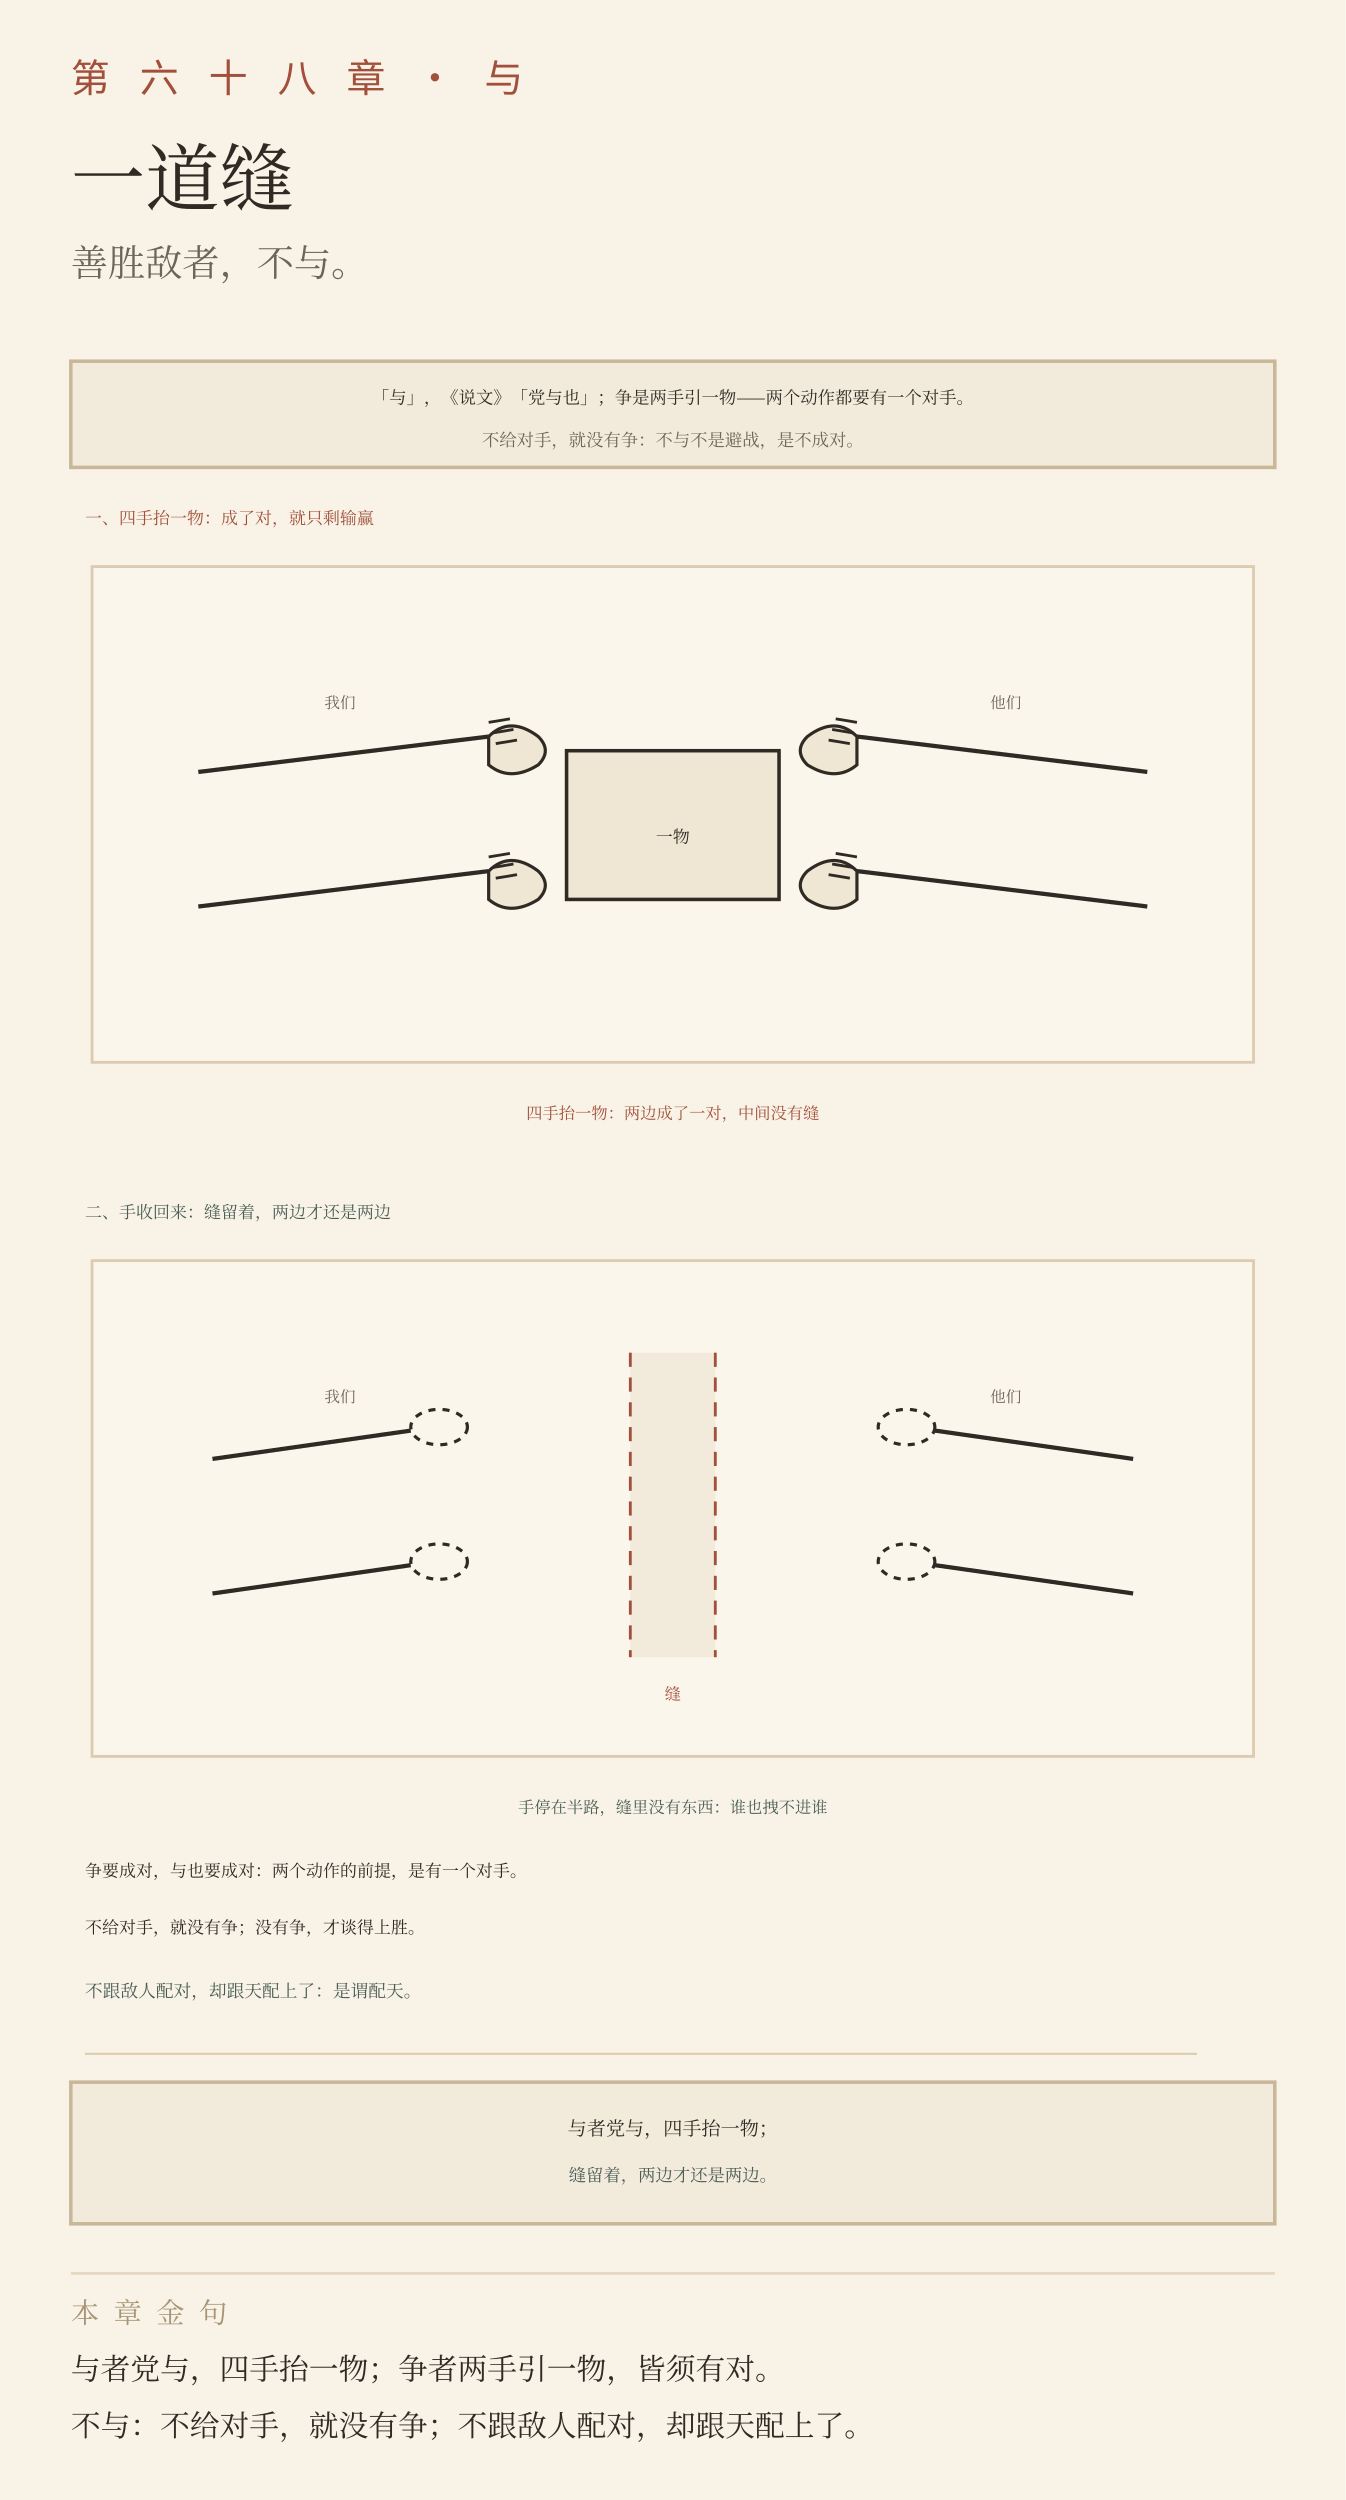
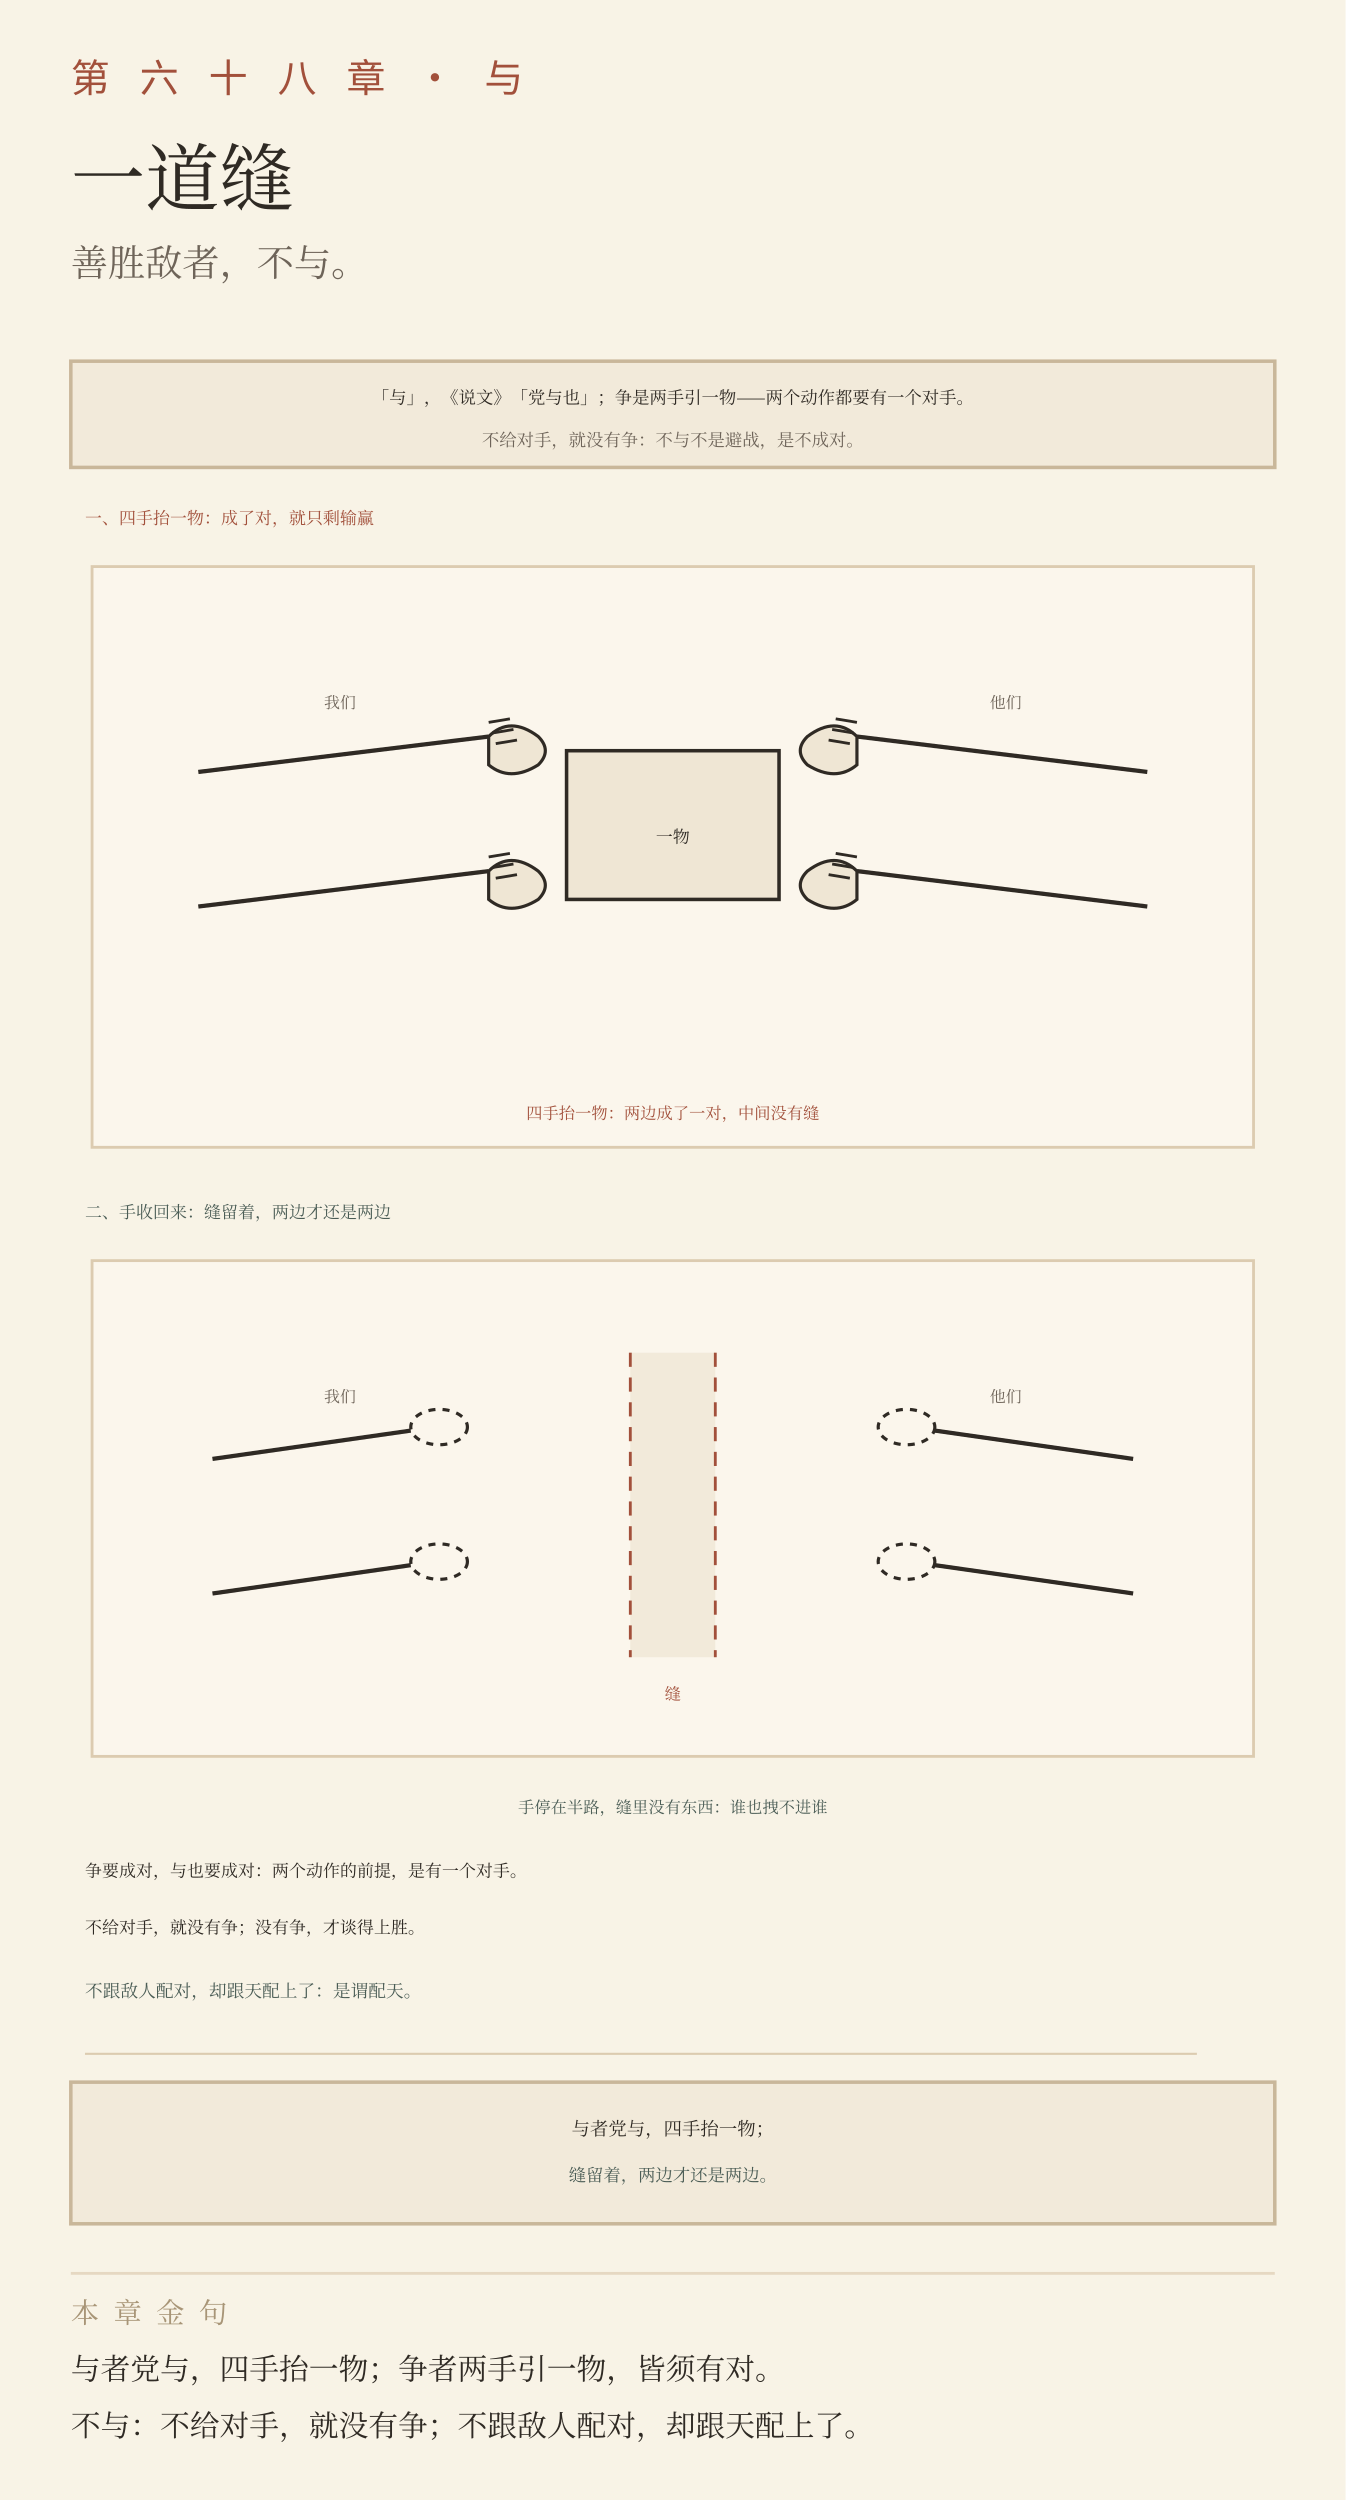
<svg xmlns="http://www.w3.org/2000/svg" viewBox="0 0 380 706" role="img" aria-label="与是党与：四手抬一物就成一对；不与，是留住那条缝" font-family="'Noto Serif CJK SC','Noto Serif SC','Songti SC',serif">
  <defs>
    <marker id="arr" viewBox="0 0 10 10" refX="9" refY="5" markerWidth="6" markerHeight="6" orient="auto">
      <path d="M0 0 L10 5 L0 10 z" fill="#6E6459" />
    </marker>
    <marker id="arr2" viewBox="0 0 10 10" refX="9" refY="5" markerWidth="6" markerHeight="6" orient="auto">
      <path d="M0 0 L10 5 L0 10 z" fill="#4A5C55" />
    </marker>
    <marker id="arrL" viewBox="0 0 10 10" refX="1" refY="5" markerWidth="6" markerHeight="6" orient="auto">
      <path d="M10 0 L0 5 L10 10 z" fill="#4A5C55" />
    </marker>
    <marker id="arrS" viewBox="0 0 10 10" refX="9" refY="5" markerWidth="6" markerHeight="6" orient="auto">
      <path d="M0 0 L10 5 L0 10 z" fill="#A2503B" />
    </marker>
  </defs>
  <rect x="0" y="0" width="380" height="706" fill="#F8F3E6" />
  <text x="20" y="26" font-size="11" fill="#A2503B" font-family="'Noto Sans CJK SC','Noto Sans SC',sans-serif" letter-spacing="3">第 六 十 八 章 · 与</text>
  <text x="20" y="58" font-size="21" fill="#2F2A24">一道缝</text>
  <text x="20" y="78" font-size="10.5" fill="#6E6459">善胜敌者，不与。</text>
  <rect x="20" y="102" width="340" height="30" fill="#F2EADA" stroke="#C9B79A" stroke-width="1.0" />
  <text x="190" y="114" font-size="4.9" fill="#2F2A24" text-anchor="middle">「与」，《说文》「党与也」；争是两手引一物——两个动作都要有一个对手。</text>
  <text x="190" y="126" font-size="4.9" fill="#6E6459" text-anchor="middle">不给对手，就没有争：不与不是避战，是不成对。</text>
  <text x="24" y="148" font-size="4.8" fill="#A2503B">一、四手抬一物：成了对，就只剩输赢</text>
-   <rect x="26" y="160" width="328" height="140" fill="#FBF6EC" stroke="#DCCBB0" stroke-width="0.8" />
+   <rect x="26" y="160" width="328" height="164" fill="#FBF6EC" stroke="#DCCBB0" stroke-width="0.8" />
  <rect x="160" y="212" width="60" height="42" fill="#EFE6D4" stroke="#2F2A24" stroke-width="1.0" />
  <text x="190" y="238" font-size="4.8" fill="#2F2A24" text-anchor="middle">一物</text>
  <line x1="56" y1="218" x2="138" y2="208" stroke="#2F2A24" stroke-width="1.2" />
  <path d="M138,208 q6,-6 14,0 q4,4 0,8 q-8,5 -14,0 Z" fill="#EFE6D4" stroke="#2F2A24" stroke-width="0.9" />
  <line x1="138" y1="204" x2="144" y2="203" stroke="#2F2A24" stroke-width="0.8" />
  <line x1="139" y1="207" x2="145" y2="206" stroke="#2F2A24" stroke-width="0.8" />
  <line x1="140" y1="210" x2="146" y2="209" stroke="#2F2A24" stroke-width="0.8" />
  <line x1="324" y1="218" x2="242" y2="208" stroke="#2F2A24" stroke-width="1.2" />
  <path d="M242,208 q-6,-6 -14,0 q-4,4 0,8 q8,5 14,0 Z" fill="#EFE6D4" stroke="#2F2A24" stroke-width="0.9" />
  <line x1="242" y1="204" x2="236" y2="203" stroke="#2F2A24" stroke-width="0.8" />
  <line x1="241" y1="207" x2="235" y2="206" stroke="#2F2A24" stroke-width="0.8" />
  <line x1="240" y1="210" x2="234" y2="209" stroke="#2F2A24" stroke-width="0.8" />
  <line x1="56" y1="256" x2="138" y2="246" stroke="#2F2A24" stroke-width="1.2" />
  <path d="M138,246 q6,-6 14,0 q4,4 0,8 q-8,5 -14,0 Z" fill="#EFE6D4" stroke="#2F2A24" stroke-width="0.9" />
  <line x1="138" y1="242" x2="144" y2="241" stroke="#2F2A24" stroke-width="0.8" />
  <line x1="139" y1="245" x2="145" y2="244" stroke="#2F2A24" stroke-width="0.8" />
  <line x1="140" y1="248" x2="146" y2="247" stroke="#2F2A24" stroke-width="0.8" />
  <line x1="324" y1="256" x2="242" y2="246" stroke="#2F2A24" stroke-width="1.2" />
  <path d="M242,246 q-6,-6 -14,0 q-4,4 0,8 q8,5 14,0 Z" fill="#EFE6D4" stroke="#2F2A24" stroke-width="0.9" />
  <line x1="242" y1="242" x2="236" y2="241" stroke="#2F2A24" stroke-width="0.8" />
  <line x1="241" y1="245" x2="235" y2="244" stroke="#2F2A24" stroke-width="0.8" />
  <line x1="240" y1="248" x2="234" y2="247" stroke="#2F2A24" stroke-width="0.8" />
-   <text x="96" y="200" font-size="4.4" fill="#6E6459" text-anchor="middle">我们</text>
-   <text x="284" y="200" font-size="4.4" fill="#6E6459" text-anchor="middle">他们</text>
+   <text x="96" y="200" font-size="4.5" fill="#6E6459" text-anchor="middle">我们</text>
+   <text x="284" y="200" font-size="4.5" fill="#6E6459" text-anchor="middle">他们</text>
  <text x="190" y="316" font-size="4.6" fill="#A2503B" text-anchor="middle">四手抬一物：两边成了一对，中间没有缝</text>
  <text x="24" y="344" font-size="4.8" fill="#4A5C55">二、手收回来：缝留着，两边才还是两边</text>
  <rect x="26" y="356" width="328" height="140" fill="#FBF6EC" stroke="#DCCBB0" stroke-width="0.8" />
  <rect x="178" y="382" width="24" height="86" fill="#F2EADA" stroke="none" />
  <line x1="178" y1="382" x2="178" y2="468" stroke="#A2503B" stroke-width="0.8" stroke-dasharray="4 3" />
  <line x1="202" y1="382" x2="202" y2="468" stroke="#A2503B" stroke-width="0.8" stroke-dasharray="4 3" />
  <line x1="60" y1="412" x2="116" y2="404" stroke="#2F2A24" stroke-width="1.2" />
  <ellipse cx="124" cy="403" rx="8" ry="5" fill="none" stroke="#2F2A24" stroke-width="0.9" stroke-dasharray="2 2" />
  <line x1="320" y1="412" x2="264" y2="404" stroke="#2F2A24" stroke-width="1.2" />
  <ellipse cx="256" cy="403" rx="8" ry="5" fill="none" stroke="#2F2A24" stroke-width="0.9" stroke-dasharray="2 2" />
  <line x1="60" y1="450" x2="116" y2="442" stroke="#2F2A24" stroke-width="1.2" />
  <ellipse cx="124" cy="441" rx="8" ry="5" fill="none" stroke="#2F2A24" stroke-width="0.9" stroke-dasharray="2 2" />
  <line x1="320" y1="450" x2="264" y2="442" stroke="#2F2A24" stroke-width="1.2" />
  <ellipse cx="256" cy="441" rx="8" ry="5" fill="none" stroke="#2F2A24" stroke-width="0.9" stroke-dasharray="2 2" />
  <text x="190" y="480" font-size="4.6" fill="#A2503B" text-anchor="middle">缝</text>
-   <text x="96" y="396" font-size="4.4" fill="#6E6459" text-anchor="middle">我们</text>
-   <text x="284" y="396" font-size="4.4" fill="#6E6459" text-anchor="middle">他们</text>
+   <text x="96" y="396" font-size="4.5" fill="#6E6459" text-anchor="middle">我们</text>
+   <text x="284" y="396" font-size="4.5" fill="#6E6459" text-anchor="middle">他们</text>
  <text x="190" y="512" font-size="4.6" fill="#4A5C55" text-anchor="middle">手停在半路，缝里没有东西：谁也拽不进谁</text>
  <text x="24" y="530" font-size="4.8" fill="#2F2A24">争要成对，与也要成对：两个动作的前提，是有一个对手。</text>
  <text x="24" y="546" font-size="4.8" fill="#2F2A24">不给对手，就没有争；没有争，才谈得上胜。</text>
  <text x="24" y="564" font-size="5.0" fill="#4A5C55">不跟敌人配对，却跟天配上了：是谓配天。</text>
  <line x1="24" y1="580" x2="338" y2="580" stroke="#DCCBB0" stroke-width="0.6" />
  <rect x="20" y="588" width="340" height="40" fill="#F2EADA" stroke="#C9B79A" stroke-width="1.0" />
-   <text x="190" y="603" font-size="5.4" fill="#2F2A24" text-anchor="middle">与者党与，四手抬一物；</text>
+   <text x="190" y="603" font-size="5.2" fill="#2F2A24" text-anchor="middle">与者党与，四手抬一物；</text>
  <text x="190" y="616" font-size="4.9" fill="#4A5C55" text-anchor="middle">缝留着，两边才还是两边。</text>
  <line x1="20" y1="642" x2="360" y2="642" stroke="#E6D8C2" stroke-width="0.8" />
  <text x="20" y="656" font-size="8.0" fill="#A89577" letter-spacing="1">本 章 金 句</text>
  <text x="20" y="672" font-size="8.4" fill="#2F2A24">与者党与，四手抬一物；争者两手引一物，皆须有对。</text>
  <text x="20" y="688" font-size="8.4" fill="#2F2A24">不与：不给对手，就没有争；不跟敌人配对，却跟天配上了。</text>
</svg>
